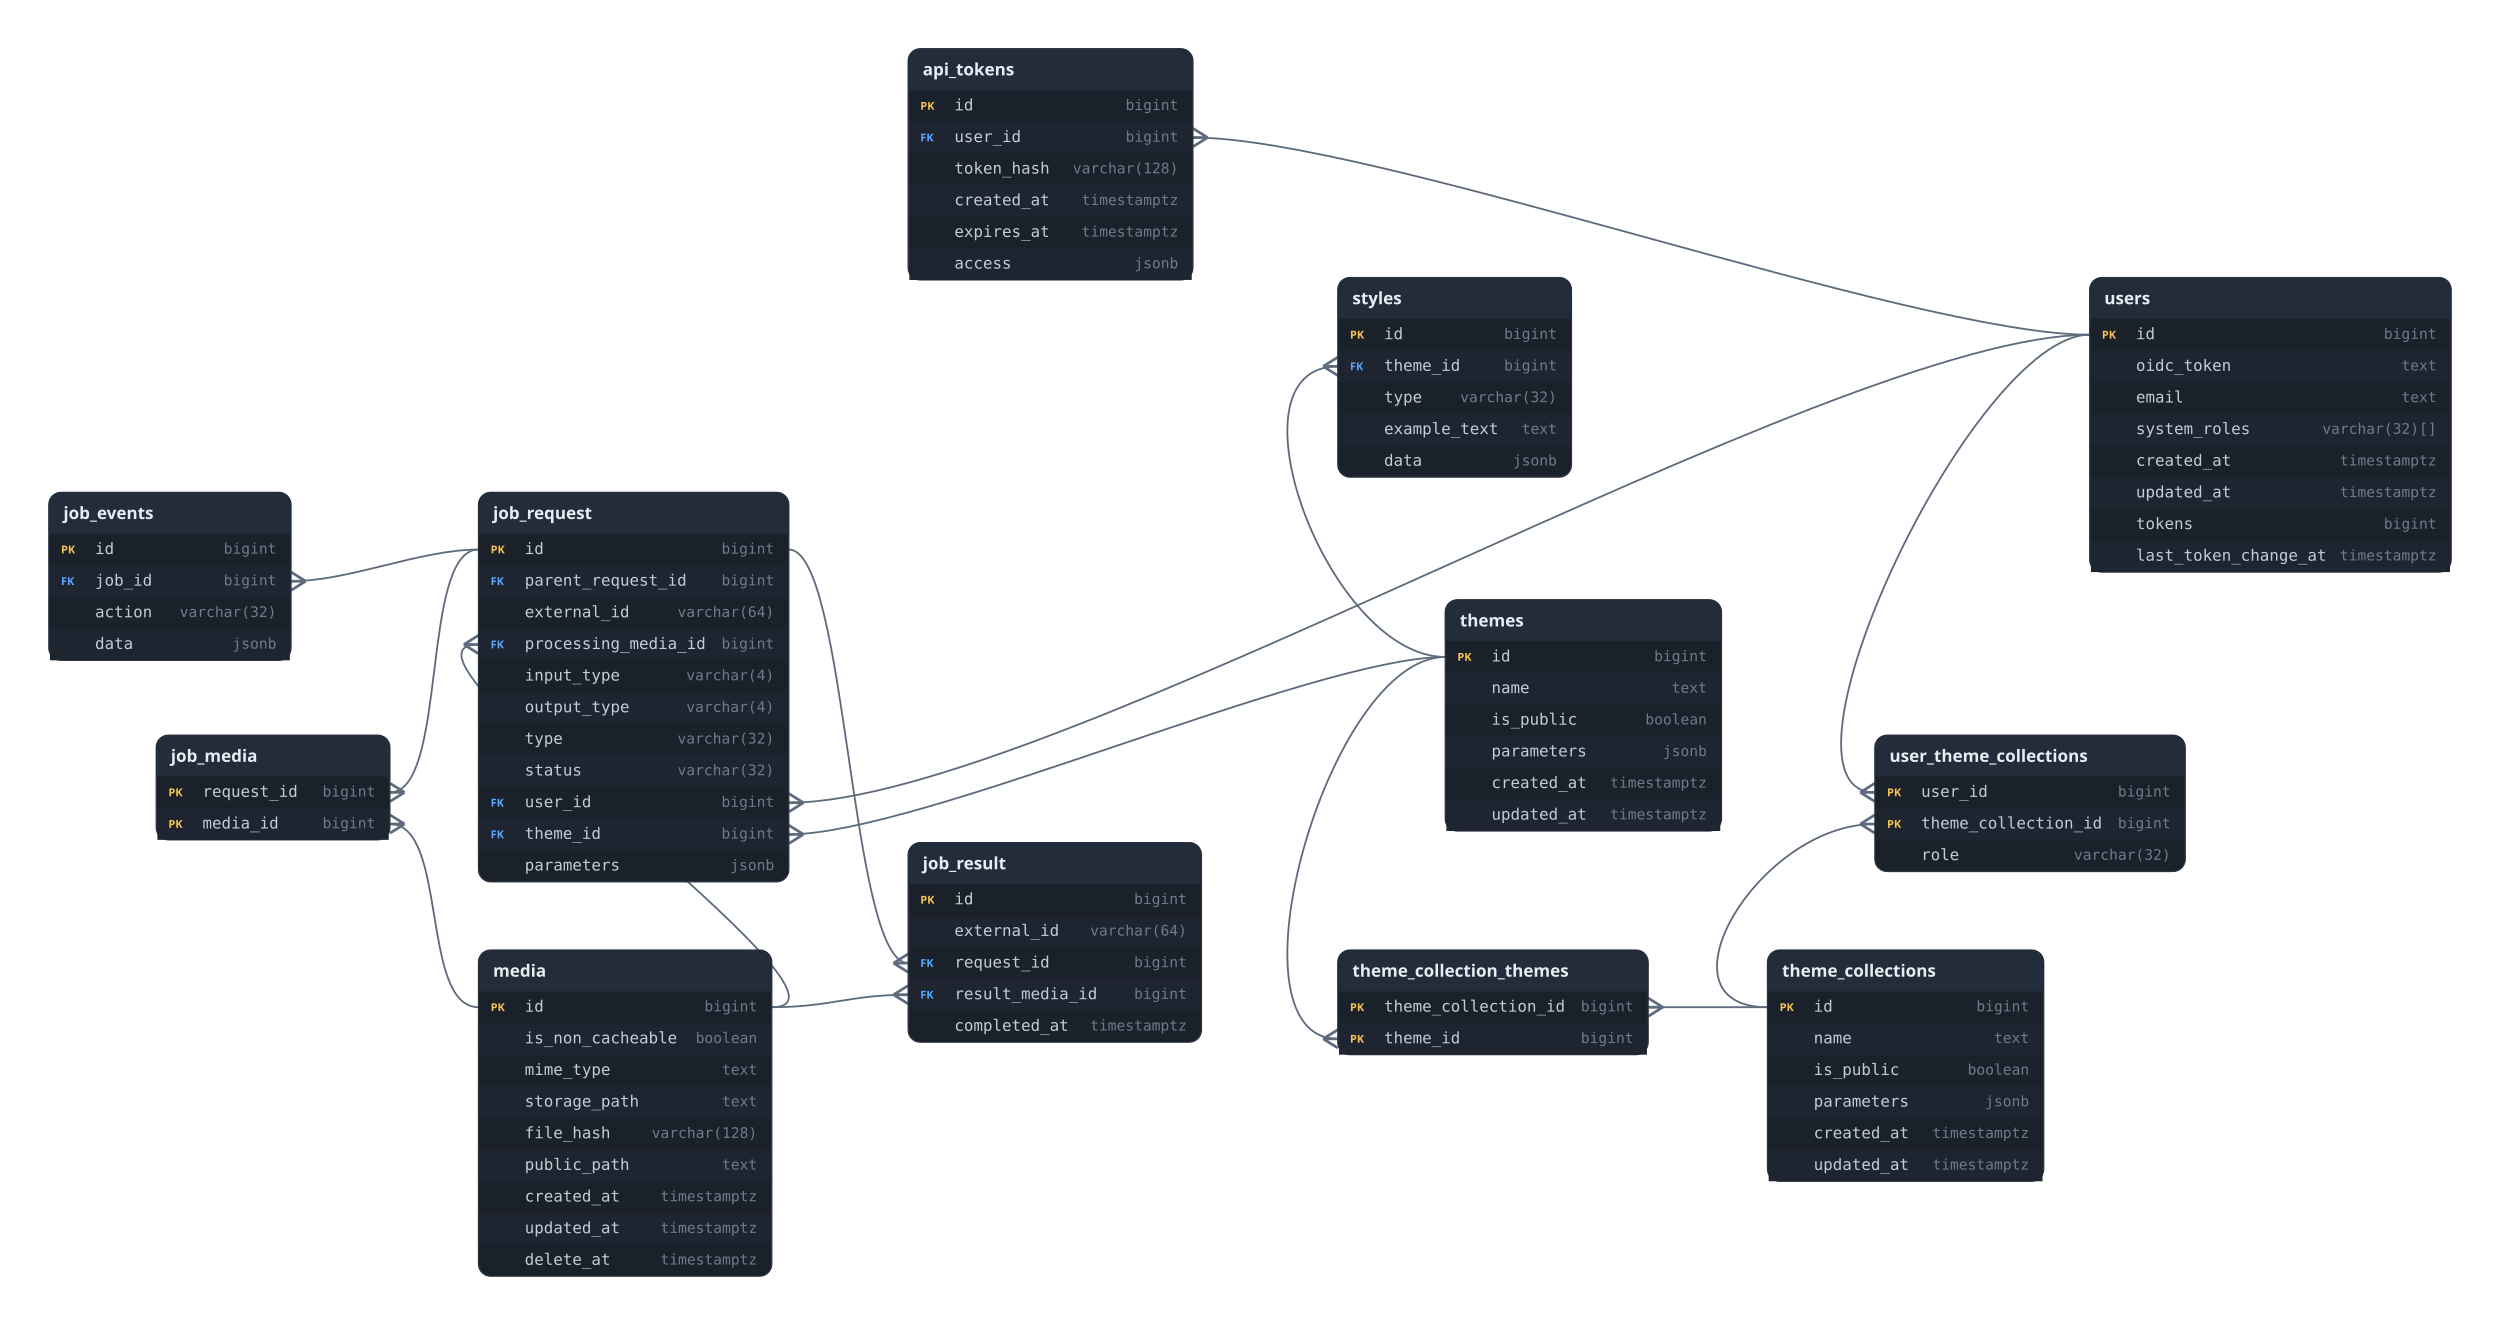
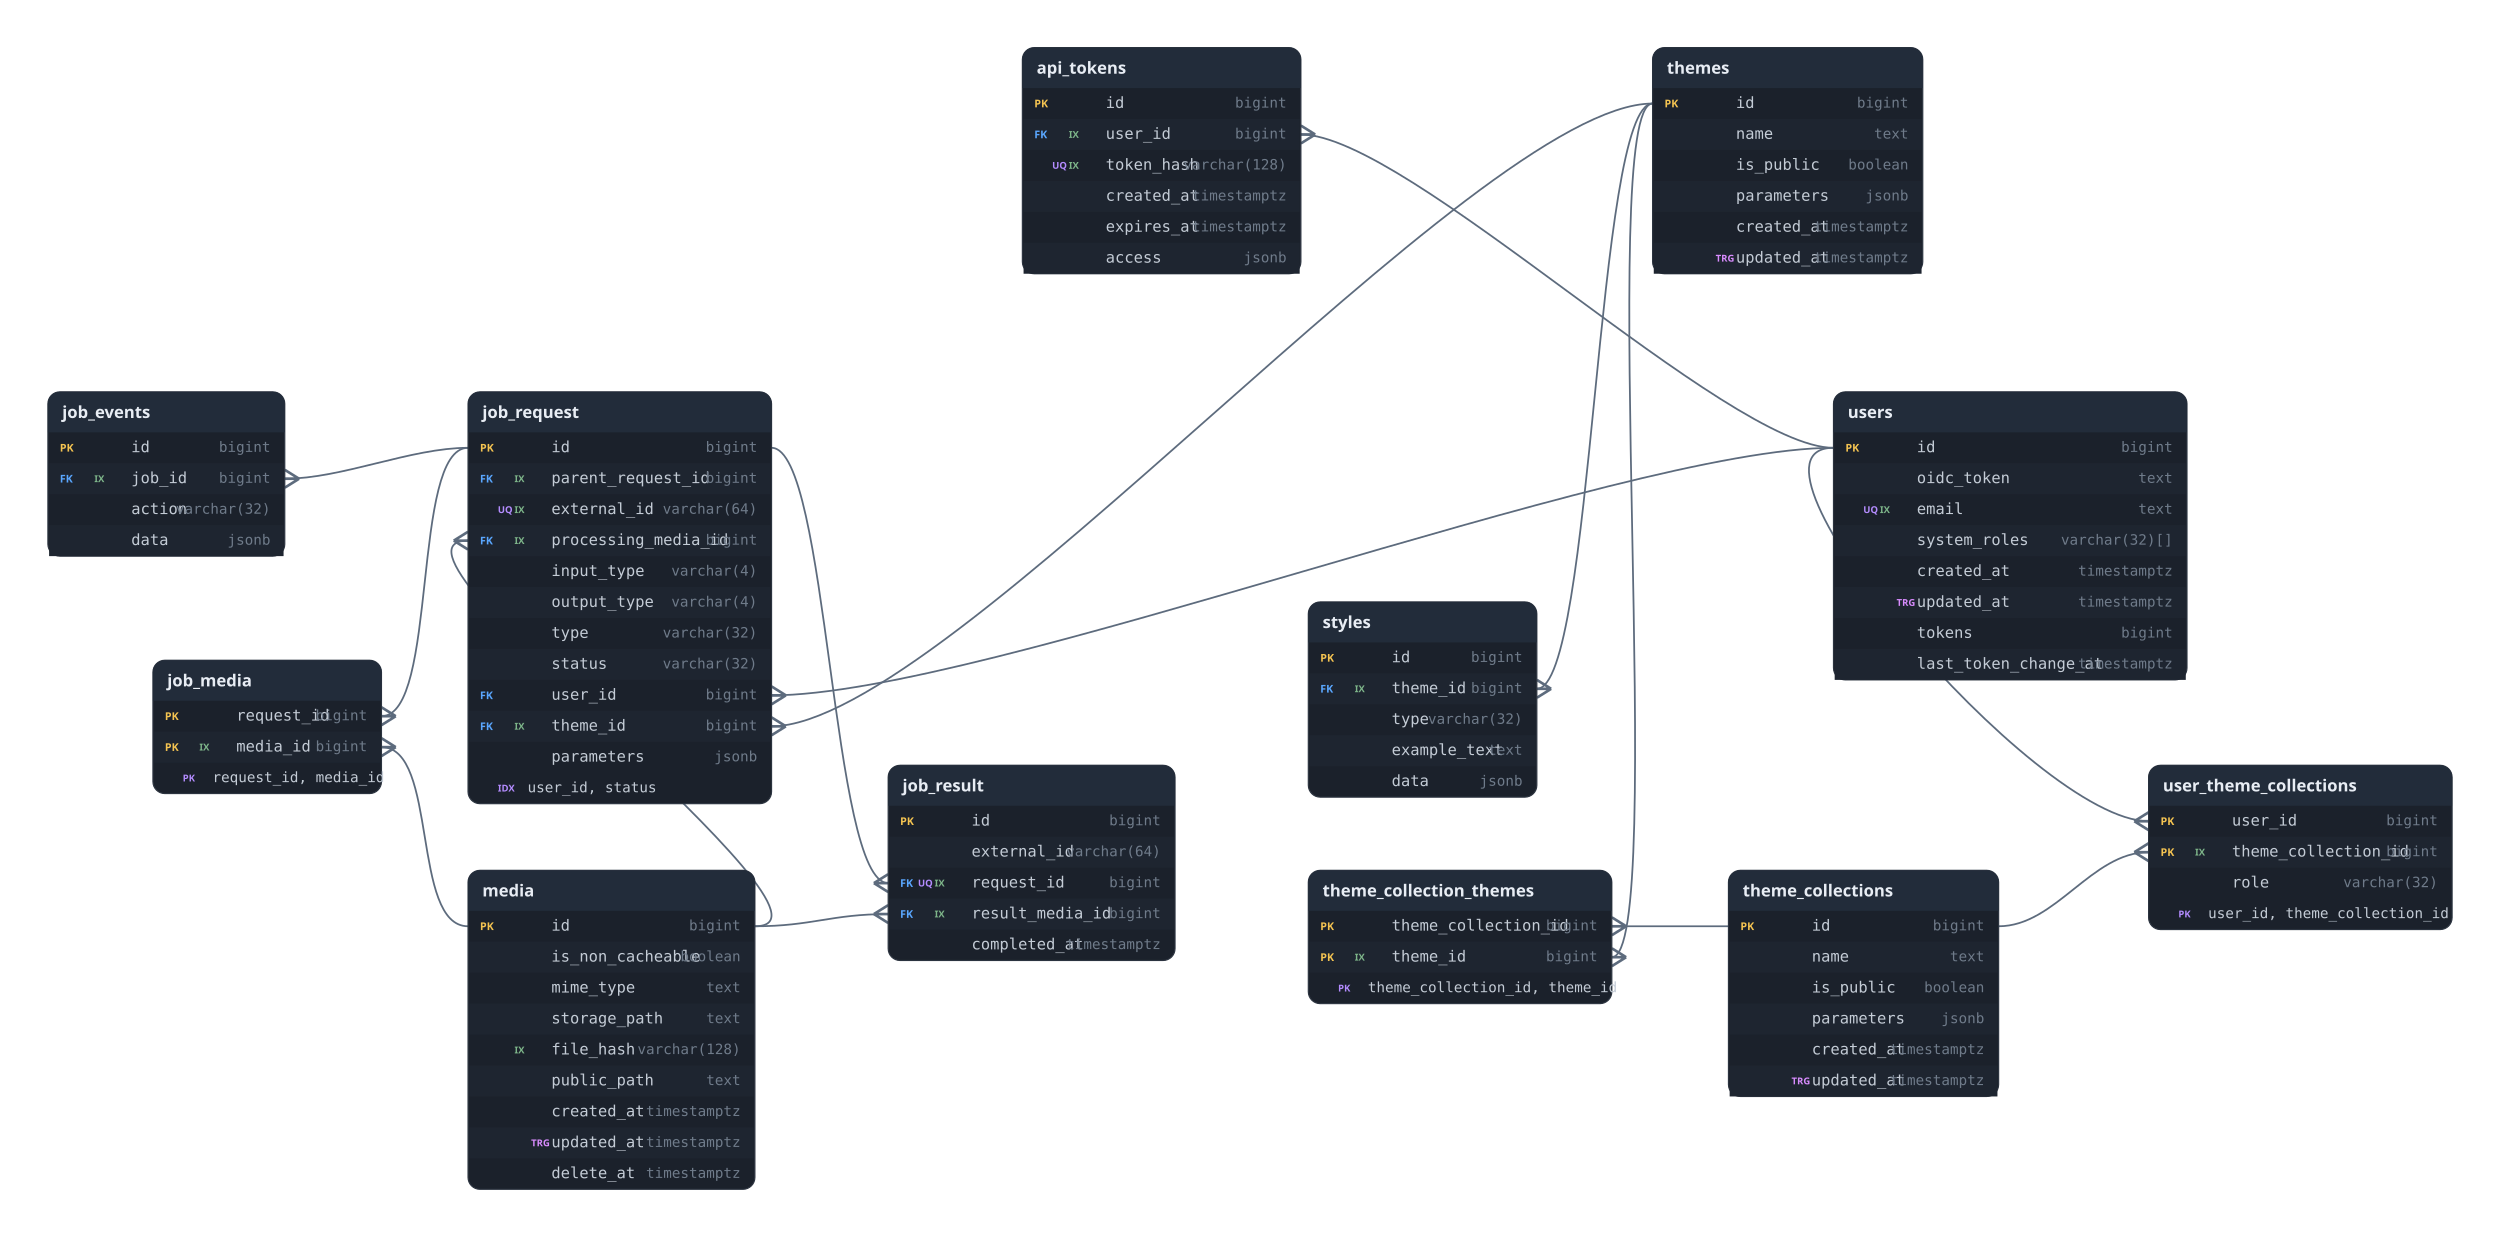
- <svg xmlns="http://www.w3.org/2000/svg" width="2053" height="1088" viewBox="-40 -404.5 2053.75 1088.5" font-family="ui-sans-serif, system-ui, sans-serif">
+ <svg xmlns="http://www.w3.org/2000/svg" width="2100" height="1039" viewBox="-40 -329.25 2100 1039.25" font-family="ui-sans-serif, system-ui, sans-serif">
  <defs>
    <marker id="many-right" markerWidth="12" markerHeight="12" refX="8" refY="6" orient="0" overflow="visible">
      <path d="M0 6 L8 1 M0 6 L8 6 M0 6 L8 11" fill="none" stroke="#5d6b7d" stroke-width="1.5" />
    </marker>
    <marker id="many-left" markerWidth="12" markerHeight="12" refX="0" refY="6" orient="0" overflow="visible">
      <path d="M8 6 L0 1 M8 6 L0 6 M8 6 L0 11" fill="none" stroke="#5d6b7d" stroke-width="1.5" />
    </marker>
    <marker id="zero-many-right" markerWidth="18" markerHeight="12" refX="10" refY="6" orient="0" overflow="visible">
      <circle cx="5" cy="6" r="2.5" fill="#0e1116" stroke="#5d6b7d" stroke-width="1.5" />
      <path d="M8 6 L15 1 M8 6 L15 6 M8 6 L15 11" fill="none" stroke="#5d6b7d" stroke-width="1.5" />
    </marker>
    <marker id="zero-many-left" markerWidth="18" markerHeight="12" refX="0" refY="6" orient="0" overflow="visible">
      <circle cx="10" cy="6" r="2.5" fill="#0e1116" stroke="#5d6b7d" stroke-width="1.5" />
      <path d="M7 6 L0 1 M7 6 L0 6 M7 6 L0 11" fill="none" stroke="#5d6b7d" stroke-width="1.5" />
    </marker>
  </defs>
  <path d="M 199 73 C 247 73, 305 47, 353 47" fill="none" stroke="#5d6b7d" stroke-width="1.5" marker-start="url(#many-left)" />
-   <path d="M 280.25 246.5 C 328.25 246.5, 305 47, 353 47" fill="none" stroke="#5d6b7d" stroke-width="1.5" marker-start="url(#many-left)" />
-   <path d="M 706 386.75 C 658 386.75, 656 47, 608 47" fill="none" stroke="#5d6b7d" stroke-width="1.5" marker-start="url(#many-right)" />
-   <path d="M 280.25 272.5 C 328.25 272.5, 305 423, 353 423" fill="none" stroke="#5d6b7d" stroke-width="1.5" marker-start="url(#many-left)" />
-   <path d="M 353 125 C 257 125, 690 423, 594 423" fill="none" stroke="#5d6b7d" stroke-width="1.5" marker-start="url(#many-right)" />
-   <path d="M 706 412.75 C 658 412.75, 642 423, 594 423" fill="none" stroke="#5d6b7d" stroke-width="1.5" marker-start="url(#many-right)" />
-   <path d="M 1314 423 C 1362 423, 1364 423, 1412 423" fill="none" stroke="#5d6b7d" stroke-width="1.5" marker-start="url(#many-left)" />
-   <path d="M 1500.25 272.5 C 1404.25 272.5, 1316 423, 1412 423" fill="none" stroke="#5d6b7d" stroke-width="1.5" marker-start="url(#many-right)" />
-   <path d="M 608 281 C 715.85 281, 1039.4 135.25, 1147.25 135.25" fill="none" stroke="#5d6b7d" stroke-width="1.5" marker-start="url(#many-left)" />
-   <path d="M 1059 -103.5 C 963 -103.5, 1051.25 135.25, 1147.25 135.25" fill="none" stroke="#5d6b7d" stroke-width="1.5" marker-start="url(#many-right)" />
-   <path d="M 1059 449 C 963 449, 1051.25 135.25, 1147.25 135.25" fill="none" stroke="#5d6b7d" stroke-width="1.5" marker-start="url(#many-right)" />
-   <path d="M 940 -291.5 C 1087.35 -291.5, 1529.4 -129.5, 1676.75 -129.5" fill="none" stroke="#5d6b7d" stroke-width="1.5" marker-start="url(#many-left)" />
-   <path d="M 608 255 C 821.75 255, 1463 -129.5, 1676.75 -129.5" fill="none" stroke="#5d6b7d" stroke-width="1.5" marker-start="url(#many-left)" />
-   <path d="M 1500.25 246.5 C 1404.25 246.5, 1580.75 -129.5, 1676.75 -129.5" fill="none" stroke="#5d6b7d" stroke-width="1.5" marker-start="url(#many-right)" />
+   <path d="M 280.25 272.5 C 328.25 272.5, 305 47, 353 47" fill="none" stroke="#5d6b7d" stroke-width="1.5" marker-start="url(#many-left)" />
+   <path d="M 706 412.75 C 658 412.75, 656 47, 608 47" fill="none" stroke="#5d6b7d" stroke-width="1.5" marker-start="url(#many-right)" />
+   <path d="M 280.25 298.5 C 328.25 298.5, 305 449, 353 449" fill="none" stroke="#5d6b7d" stroke-width="1.5" marker-start="url(#many-left)" />
+   <path d="M 353 125 C 257 125, 690 449, 594 449" fill="none" stroke="#5d6b7d" stroke-width="1.5" marker-start="url(#many-right)" />
+   <path d="M 706 438.75 C 658 438.75, 642 449, 594 449" fill="none" stroke="#5d6b7d" stroke-width="1.5" marker-start="url(#many-right)" />
+   <path d="M 1314 449 C 1362 449, 1364 449, 1412 449" fill="none" stroke="#5d6b7d" stroke-width="1.5" marker-start="url(#many-left)" />
+   <path d="M 1765 386.75 C 1717 386.75, 1687 449, 1639 449" fill="none" stroke="#5d6b7d" stroke-width="1.5" marker-start="url(#many-right)" />
+   <path d="M 608 281 C 756.05 281, 1200.2 -242.25, 1348.25 -242.25" fill="none" stroke="#5d6b7d" stroke-width="1.5" marker-start="url(#many-left)" />
+   <path d="M 1251 249.5 C 1299 249.5, 1300.25 -242.25, 1348.25 -242.25" fill="none" stroke="#5d6b7d" stroke-width="1.5" marker-start="url(#many-left)" />
+   <path d="M 1314 475 C 1362 475, 1300.25 -242.25, 1348.25 -242.25" fill="none" stroke="#5d6b7d" stroke-width="1.5" marker-start="url(#many-left)" />
+   <path d="M 1052.75 -216.25 C 1142.25 -216.25, 1410.75 47, 1500.25 47" fill="none" stroke="#5d6b7d" stroke-width="1.5" marker-start="url(#many-left)" />
+   <path d="M 608 255 C 786.45 255, 1321.8 47, 1500.25 47" fill="none" stroke="#5d6b7d" stroke-width="1.5" marker-start="url(#many-left)" />
+   <path d="M 1765 360.75 C 1669 360.75, 1404.25 47, 1500.25 47" fill="none" stroke="#5d6b7d" stroke-width="1.5" marker-start="url(#many-right)" />
  <g transform="translate(0 0)">
    <rect width="199" height="138" rx="10" fill="#1b212b" stroke="#2b333f" />
    <path d="M0 34 V10 a10 10 0 0 1 10 -10 H189 a10 10 0 0 1 10 10 V34 Z" fill="#222c3a" />
    <text x="12" y="17" dominant-baseline="middle" font-weight="600" font-size="14" fill="#e8edf4">job_events</text>
    <text x="10" y="47" dominant-baseline="middle" font-size="9" font-weight="700" fill="#f5c451">PK</text>
-     <text x="38" y="47" dominant-baseline="middle" font-size="13" font-family="ui-monospace, Menlo, monospace" fill="#c4ccd6">id</text>
+     <text x="70" y="47" dominant-baseline="middle" font-size="13" font-family="ui-monospace, Menlo, monospace" fill="#c4ccd6">id</text>
    <text x="187" y="47" dominant-baseline="middle" text-anchor="end" font-size="12" font-family="ui-monospace, Menlo, monospace" fill="#6f7b8a">bigint</text>
    <rect x="1" y="60" width="197" height="26" fill="#1e2530" />
    <text x="10" y="73" dominant-baseline="middle" font-size="9" font-weight="700" fill="#5aa7ff">FK</text>
-     <text x="38" y="73" dominant-baseline="middle" font-size="13" font-family="ui-monospace, Menlo, monospace" fill="#c4ccd6">job_id</text>
+     <text x="39" y="73" dominant-baseline="middle" font-size="8" font-weight="700" fill="#7eb68a">IX</text>
+     <text x="70" y="73" dominant-baseline="middle" font-size="13" font-family="ui-monospace, Menlo, monospace" fill="#c4ccd6">job_id</text>
    <text x="187" y="73" dominant-baseline="middle" text-anchor="end" font-size="12" font-family="ui-monospace, Menlo, monospace" fill="#6f7b8a">bigint</text>
-     <text x="38" y="99" dominant-baseline="middle" font-size="13" font-family="ui-monospace, Menlo, monospace" fill="#c4ccd6">action</text>
+     <text x="70" y="99" dominant-baseline="middle" font-size="13" font-family="ui-monospace, Menlo, monospace" fill="#c4ccd6">action</text>
    <text x="187" y="99" dominant-baseline="middle" text-anchor="end" font-size="12" font-family="ui-monospace, Menlo, monospace" fill="#6f7b8a">varchar(32)</text>
    <rect x="1" y="112" width="197" height="26" fill="#1e2530" />
-     <text x="38" y="125" dominant-baseline="middle" font-size="13" font-family="ui-monospace, Menlo, monospace" fill="#c4ccd6">data</text>
+     <text x="70" y="125" dominant-baseline="middle" font-size="13" font-family="ui-monospace, Menlo, monospace" fill="#c4ccd6">data</text>
    <text x="187" y="125" dominant-baseline="middle" text-anchor="end" font-size="12" font-family="ui-monospace, Menlo, monospace" fill="#6f7b8a">jsonb</text>
  </g>
  <g transform="translate(353 0)">
-     <rect width="255" height="320" rx="10" fill="#1b212b" stroke="#2b333f" />
+     <rect width="255" height="346" rx="10" fill="#1b212b" stroke="#2b333f" />
    <path d="M0 34 V10 a10 10 0 0 1 10 -10 H245 a10 10 0 0 1 10 10 V34 Z" fill="#222c3a" />
    <text x="12" y="17" dominant-baseline="middle" font-weight="600" font-size="14" fill="#e8edf4">job_request</text>
    <text x="10" y="47" dominant-baseline="middle" font-size="9" font-weight="700" fill="#f5c451">PK</text>
-     <text x="38" y="47" dominant-baseline="middle" font-size="13" font-family="ui-monospace, Menlo, monospace" fill="#c4ccd6">id</text>
+     <text x="70" y="47" dominant-baseline="middle" font-size="13" font-family="ui-monospace, Menlo, monospace" fill="#c4ccd6">id</text>
    <text x="243" y="47" dominant-baseline="middle" text-anchor="end" font-size="12" font-family="ui-monospace, Menlo, monospace" fill="#6f7b8a">bigint</text>
    <rect x="1" y="60" width="253" height="26" fill="#1e2530" />
    <text x="10" y="73" dominant-baseline="middle" font-size="9" font-weight="700" fill="#5aa7ff">FK</text>
-     <text x="38" y="73" dominant-baseline="middle" font-size="13" font-family="ui-monospace, Menlo, monospace" fill="#c4ccd6">parent_request_id</text>
+     <text x="39" y="73" dominant-baseline="middle" font-size="8" font-weight="700" fill="#7eb68a">IX</text>
+     <text x="70" y="73" dominant-baseline="middle" font-size="13" font-family="ui-monospace, Menlo, monospace" fill="#c4ccd6">parent_request_id</text>
    <text x="243" y="73" dominant-baseline="middle" text-anchor="end" font-size="12" font-family="ui-monospace, Menlo, monospace" fill="#6f7b8a">bigint</text>
-     <text x="38" y="99" dominant-baseline="middle" font-size="13" font-family="ui-monospace, Menlo, monospace" fill="#c4ccd6">external_id</text>
+     <text x="25" y="99" dominant-baseline="middle" font-size="8" font-weight="700" fill="#b48cff">UQ</text>
+     <text x="39" y="99" dominant-baseline="middle" font-size="8" font-weight="700" fill="#7eb68a">IX</text>
+     <text x="70" y="99" dominant-baseline="middle" font-size="13" font-family="ui-monospace, Menlo, monospace" fill="#c4ccd6">external_id</text>
    <text x="243" y="99" dominant-baseline="middle" text-anchor="end" font-size="12" font-family="ui-monospace, Menlo, monospace" fill="#6f7b8a">varchar(64)</text>
    <rect x="1" y="112" width="253" height="26" fill="#1e2530" />
    <text x="10" y="125" dominant-baseline="middle" font-size="9" font-weight="700" fill="#5aa7ff">FK</text>
-     <text x="38" y="125" dominant-baseline="middle" font-size="13" font-family="ui-monospace, Menlo, monospace" fill="#c4ccd6">processing_media_id</text>
+     <text x="39" y="125" dominant-baseline="middle" font-size="8" font-weight="700" fill="#7eb68a">IX</text>
+     <text x="70" y="125" dominant-baseline="middle" font-size="13" font-family="ui-monospace, Menlo, monospace" fill="#c4ccd6">processing_media_id</text>
    <text x="243" y="125" dominant-baseline="middle" text-anchor="end" font-size="12" font-family="ui-monospace, Menlo, monospace" fill="#6f7b8a">bigint</text>
-     <text x="38" y="151" dominant-baseline="middle" font-size="13" font-family="ui-monospace, Menlo, monospace" fill="#c4ccd6">input_type</text>
+     <text x="70" y="151" dominant-baseline="middle" font-size="13" font-family="ui-monospace, Menlo, monospace" fill="#c4ccd6">input_type</text>
    <text x="243" y="151" dominant-baseline="middle" text-anchor="end" font-size="12" font-family="ui-monospace, Menlo, monospace" fill="#6f7b8a">varchar(4)</text>
    <rect x="1" y="164" width="253" height="26" fill="#1e2530" />
-     <text x="38" y="177" dominant-baseline="middle" font-size="13" font-family="ui-monospace, Menlo, monospace" fill="#c4ccd6">output_type</text>
+     <text x="70" y="177" dominant-baseline="middle" font-size="13" font-family="ui-monospace, Menlo, monospace" fill="#c4ccd6">output_type</text>
    <text x="243" y="177" dominant-baseline="middle" text-anchor="end" font-size="12" font-family="ui-monospace, Menlo, monospace" fill="#6f7b8a">varchar(4)</text>
-     <text x="38" y="203" dominant-baseline="middle" font-size="13" font-family="ui-monospace, Menlo, monospace" fill="#c4ccd6">type</text>
+     <text x="70" y="203" dominant-baseline="middle" font-size="13" font-family="ui-monospace, Menlo, monospace" fill="#c4ccd6">type</text>
    <text x="243" y="203" dominant-baseline="middle" text-anchor="end" font-size="12" font-family="ui-monospace, Menlo, monospace" fill="#6f7b8a">varchar(32)</text>
    <rect x="1" y="216" width="253" height="26" fill="#1e2530" />
-     <text x="38" y="229" dominant-baseline="middle" font-size="13" font-family="ui-monospace, Menlo, monospace" fill="#c4ccd6">status</text>
+     <text x="70" y="229" dominant-baseline="middle" font-size="13" font-family="ui-monospace, Menlo, monospace" fill="#c4ccd6">status</text>
    <text x="243" y="229" dominant-baseline="middle" text-anchor="end" font-size="12" font-family="ui-monospace, Menlo, monospace" fill="#6f7b8a">varchar(32)</text>
    <text x="10" y="255" dominant-baseline="middle" font-size="9" font-weight="700" fill="#5aa7ff">FK</text>
-     <text x="38" y="255" dominant-baseline="middle" font-size="13" font-family="ui-monospace, Menlo, monospace" fill="#c4ccd6">user_id</text>
+     <text x="70" y="255" dominant-baseline="middle" font-size="13" font-family="ui-monospace, Menlo, monospace" fill="#c4ccd6">user_id</text>
    <text x="243" y="255" dominant-baseline="middle" text-anchor="end" font-size="12" font-family="ui-monospace, Menlo, monospace" fill="#6f7b8a">bigint</text>
    <rect x="1" y="268" width="253" height="26" fill="#1e2530" />
    <text x="10" y="281" dominant-baseline="middle" font-size="9" font-weight="700" fill="#5aa7ff">FK</text>
-     <text x="38" y="281" dominant-baseline="middle" font-size="13" font-family="ui-monospace, Menlo, monospace" fill="#c4ccd6">theme_id</text>
+     <text x="39" y="281" dominant-baseline="middle" font-size="8" font-weight="700" fill="#7eb68a">IX</text>
+     <text x="70" y="281" dominant-baseline="middle" font-size="13" font-family="ui-monospace, Menlo, monospace" fill="#c4ccd6">theme_id</text>
    <text x="243" y="281" dominant-baseline="middle" text-anchor="end" font-size="12" font-family="ui-monospace, Menlo, monospace" fill="#6f7b8a">bigint</text>
-     <text x="38" y="307" dominant-baseline="middle" font-size="13" font-family="ui-monospace, Menlo, monospace" fill="#c4ccd6">parameters</text>
+     <text x="70" y="307" dominant-baseline="middle" font-size="13" font-family="ui-monospace, Menlo, monospace" fill="#c4ccd6">parameters</text>
    <text x="243" y="307" dominant-baseline="middle" text-anchor="end" font-size="12" font-family="ui-monospace, Menlo, monospace" fill="#6f7b8a">jsonb</text>
-   </g>
-   <g transform="translate(706 -364.5)">
+     <text x="25" y="333" dominant-baseline="middle" font-size="8" font-weight="700" fill="#b48cff">IDX</text>
+     <text x="50" y="333" dominant-baseline="middle" font-size="12" font-family="ui-monospace, Menlo, monospace" fill="#c4ccd6">user_id, status</text>
+   </g>
+   <g transform="translate(818.75 -289.25)">
    <rect width="234" height="190" rx="10" fill="#1b212b" stroke="#2b333f" />
    <path d="M0 34 V10 a10 10 0 0 1 10 -10 H224 a10 10 0 0 1 10 10 V34 Z" fill="#222c3a" />
    <text x="12" y="17" dominant-baseline="middle" font-weight="600" font-size="14" fill="#e8edf4">api_tokens</text>
    <text x="10" y="47" dominant-baseline="middle" font-size="9" font-weight="700" fill="#f5c451">PK</text>
-     <text x="38" y="47" dominant-baseline="middle" font-size="13" font-family="ui-monospace, Menlo, monospace" fill="#c4ccd6">id</text>
+     <text x="70" y="47" dominant-baseline="middle" font-size="13" font-family="ui-monospace, Menlo, monospace" fill="#c4ccd6">id</text>
    <text x="222" y="47" dominant-baseline="middle" text-anchor="end" font-size="12" font-family="ui-monospace, Menlo, monospace" fill="#6f7b8a">bigint</text>
    <rect x="1" y="60" width="232" height="26" fill="#1e2530" />
    <text x="10" y="73" dominant-baseline="middle" font-size="9" font-weight="700" fill="#5aa7ff">FK</text>
-     <text x="38" y="73" dominant-baseline="middle" font-size="13" font-family="ui-monospace, Menlo, monospace" fill="#c4ccd6">user_id</text>
+     <text x="39" y="73" dominant-baseline="middle" font-size="8" font-weight="700" fill="#7eb68a">IX</text>
+     <text x="70" y="73" dominant-baseline="middle" font-size="13" font-family="ui-monospace, Menlo, monospace" fill="#c4ccd6">user_id</text>
    <text x="222" y="73" dominant-baseline="middle" text-anchor="end" font-size="12" font-family="ui-monospace, Menlo, monospace" fill="#6f7b8a">bigint</text>
-     <text x="38" y="99" dominant-baseline="middle" font-size="13" font-family="ui-monospace, Menlo, monospace" fill="#c4ccd6">token_hash</text>
+     <text x="25" y="99" dominant-baseline="middle" font-size="8" font-weight="700" fill="#b48cff">UQ</text>
+     <text x="39" y="99" dominant-baseline="middle" font-size="8" font-weight="700" fill="#7eb68a">IX</text>
+     <text x="70" y="99" dominant-baseline="middle" font-size="13" font-family="ui-monospace, Menlo, monospace" fill="#c4ccd6">token_hash</text>
    <text x="222" y="99" dominant-baseline="middle" text-anchor="end" font-size="12" font-family="ui-monospace, Menlo, monospace" fill="#6f7b8a">varchar(128)</text>
    <rect x="1" y="112" width="232" height="26" fill="#1e2530" />
-     <text x="38" y="125" dominant-baseline="middle" font-size="13" font-family="ui-monospace, Menlo, monospace" fill="#c4ccd6">created_at</text>
+     <text x="70" y="125" dominant-baseline="middle" font-size="13" font-family="ui-monospace, Menlo, monospace" fill="#c4ccd6">created_at</text>
    <text x="222" y="125" dominant-baseline="middle" text-anchor="end" font-size="12" font-family="ui-monospace, Menlo, monospace" fill="#6f7b8a">timestamptz</text>
-     <text x="38" y="151" dominant-baseline="middle" font-size="13" font-family="ui-monospace, Menlo, monospace" fill="#c4ccd6">expires_at</text>
+     <text x="70" y="151" dominant-baseline="middle" font-size="13" font-family="ui-monospace, Menlo, monospace" fill="#c4ccd6">expires_at</text>
    <text x="222" y="151" dominant-baseline="middle" text-anchor="end" font-size="12" font-family="ui-monospace, Menlo, monospace" fill="#6f7b8a">timestamptz</text>
    <rect x="1" y="164" width="232" height="26" fill="#1e2530" />
-     <text x="38" y="177" dominant-baseline="middle" font-size="13" font-family="ui-monospace, Menlo, monospace" fill="#c4ccd6">access</text>
+     <text x="70" y="177" dominant-baseline="middle" font-size="13" font-family="ui-monospace, Menlo, monospace" fill="#c4ccd6">access</text>
    <text x="222" y="177" dominant-baseline="middle" text-anchor="end" font-size="12" font-family="ui-monospace, Menlo, monospace" fill="#6f7b8a">jsonb</text>
  </g>
-   <g transform="translate(1059 -176.5)">
+   <g transform="translate(1059 176.5)">
    <rect width="192" height="164" rx="10" fill="#1b212b" stroke="#2b333f" />
    <path d="M0 34 V10 a10 10 0 0 1 10 -10 H182 a10 10 0 0 1 10 10 V34 Z" fill="#222c3a" />
    <text x="12" y="17" dominant-baseline="middle" font-weight="600" font-size="14" fill="#e8edf4">styles</text>
    <text x="10" y="47" dominant-baseline="middle" font-size="9" font-weight="700" fill="#f5c451">PK</text>
-     <text x="38" y="47" dominant-baseline="middle" font-size="13" font-family="ui-monospace, Menlo, monospace" fill="#c4ccd6">id</text>
+     <text x="70" y="47" dominant-baseline="middle" font-size="13" font-family="ui-monospace, Menlo, monospace" fill="#c4ccd6">id</text>
    <text x="180" y="47" dominant-baseline="middle" text-anchor="end" font-size="12" font-family="ui-monospace, Menlo, monospace" fill="#6f7b8a">bigint</text>
    <rect x="1" y="60" width="190" height="26" fill="#1e2530" />
    <text x="10" y="73" dominant-baseline="middle" font-size="9" font-weight="700" fill="#5aa7ff">FK</text>
-     <text x="38" y="73" dominant-baseline="middle" font-size="13" font-family="ui-monospace, Menlo, monospace" fill="#c4ccd6">theme_id</text>
+     <text x="39" y="73" dominant-baseline="middle" font-size="8" font-weight="700" fill="#7eb68a">IX</text>
+     <text x="70" y="73" dominant-baseline="middle" font-size="13" font-family="ui-monospace, Menlo, monospace" fill="#c4ccd6">theme_id</text>
    <text x="180" y="73" dominant-baseline="middle" text-anchor="end" font-size="12" font-family="ui-monospace, Menlo, monospace" fill="#6f7b8a">bigint</text>
-     <text x="38" y="99" dominant-baseline="middle" font-size="13" font-family="ui-monospace, Menlo, monospace" fill="#c4ccd6">type</text>
+     <text x="70" y="99" dominant-baseline="middle" font-size="13" font-family="ui-monospace, Menlo, monospace" fill="#c4ccd6">type</text>
    <text x="180" y="99" dominant-baseline="middle" text-anchor="end" font-size="12" font-family="ui-monospace, Menlo, monospace" fill="#6f7b8a">varchar(32)</text>
    <rect x="1" y="112" width="190" height="26" fill="#1e2530" />
-     <text x="38" y="125" dominant-baseline="middle" font-size="13" font-family="ui-monospace, Menlo, monospace" fill="#c4ccd6">example_text</text>
+     <text x="70" y="125" dominant-baseline="middle" font-size="13" font-family="ui-monospace, Menlo, monospace" fill="#c4ccd6">example_text</text>
    <text x="180" y="125" dominant-baseline="middle" text-anchor="end" font-size="12" font-family="ui-monospace, Menlo, monospace" fill="#6f7b8a">text</text>
-     <text x="38" y="151" dominant-baseline="middle" font-size="13" font-family="ui-monospace, Menlo, monospace" fill="#c4ccd6">data</text>
+     <text x="70" y="151" dominant-baseline="middle" font-size="13" font-family="ui-monospace, Menlo, monospace" fill="#c4ccd6">data</text>
    <text x="180" y="151" dominant-baseline="middle" text-anchor="end" font-size="12" font-family="ui-monospace, Menlo, monospace" fill="#6f7b8a">jsonb</text>
  </g>
-   <g transform="translate(1147.25 88.25)">
+   <g transform="translate(1348.25 -289.25)">
    <rect width="227" height="190" rx="10" fill="#1b212b" stroke="#2b333f" />
    <path d="M0 34 V10 a10 10 0 0 1 10 -10 H217 a10 10 0 0 1 10 10 V34 Z" fill="#222c3a" />
    <text x="12" y="17" dominant-baseline="middle" font-weight="600" font-size="14" fill="#e8edf4">themes</text>
    <text x="10" y="47" dominant-baseline="middle" font-size="9" font-weight="700" fill="#f5c451">PK</text>
-     <text x="38" y="47" dominant-baseline="middle" font-size="13" font-family="ui-monospace, Menlo, monospace" fill="#c4ccd6">id</text>
+     <text x="70" y="47" dominant-baseline="middle" font-size="13" font-family="ui-monospace, Menlo, monospace" fill="#c4ccd6">id</text>
    <text x="215" y="47" dominant-baseline="middle" text-anchor="end" font-size="12" font-family="ui-monospace, Menlo, monospace" fill="#6f7b8a">bigint</text>
    <rect x="1" y="60" width="225" height="26" fill="#1e2530" />
-     <text x="38" y="73" dominant-baseline="middle" font-size="13" font-family="ui-monospace, Menlo, monospace" fill="#c4ccd6">name</text>
+     <text x="70" y="73" dominant-baseline="middle" font-size="13" font-family="ui-monospace, Menlo, monospace" fill="#c4ccd6">name</text>
    <text x="215" y="73" dominant-baseline="middle" text-anchor="end" font-size="12" font-family="ui-monospace, Menlo, monospace" fill="#6f7b8a">text</text>
-     <text x="38" y="99" dominant-baseline="middle" font-size="13" font-family="ui-monospace, Menlo, monospace" fill="#c4ccd6">is_public</text>
+     <text x="70" y="99" dominant-baseline="middle" font-size="13" font-family="ui-monospace, Menlo, monospace" fill="#c4ccd6">is_public</text>
    <text x="215" y="99" dominant-baseline="middle" text-anchor="end" font-size="12" font-family="ui-monospace, Menlo, monospace" fill="#6f7b8a">boolean</text>
    <rect x="1" y="112" width="225" height="26" fill="#1e2530" />
-     <text x="38" y="125" dominant-baseline="middle" font-size="13" font-family="ui-monospace, Menlo, monospace" fill="#c4ccd6">parameters</text>
+     <text x="70" y="125" dominant-baseline="middle" font-size="13" font-family="ui-monospace, Menlo, monospace" fill="#c4ccd6">parameters</text>
    <text x="215" y="125" dominant-baseline="middle" text-anchor="end" font-size="12" font-family="ui-monospace, Menlo, monospace" fill="#6f7b8a">jsonb</text>
-     <text x="38" y="151" dominant-baseline="middle" font-size="13" font-family="ui-monospace, Menlo, monospace" fill="#c4ccd6">created_at</text>
+     <text x="70" y="151" dominant-baseline="middle" font-size="13" font-family="ui-monospace, Menlo, monospace" fill="#c4ccd6">created_at</text>
    <text x="215" y="151" dominant-baseline="middle" text-anchor="end" font-size="12" font-family="ui-monospace, Menlo, monospace" fill="#6f7b8a">timestamptz</text>
    <rect x="1" y="164" width="225" height="26" fill="#1e2530" />
-     <text x="38" y="177" dominant-baseline="middle" font-size="13" font-family="ui-monospace, Menlo, monospace" fill="#c4ccd6">updated_at</text>
+     <text x="53" y="177" dominant-baseline="middle" font-size="8" font-weight="700" fill="#d98cff">TRG</text>
+     <text x="70" y="177" dominant-baseline="middle" font-size="13" font-family="ui-monospace, Menlo, monospace" fill="#c4ccd6">updated_at</text>
    <text x="215" y="177" dominant-baseline="middle" text-anchor="end" font-size="12" font-family="ui-monospace, Menlo, monospace" fill="#6f7b8a">timestamptz</text>
  </g>
-   <g transform="translate(1676.75 -176.5)">
+   <g transform="translate(1500.25 0)">
    <rect width="297" height="242" rx="10" fill="#1b212b" stroke="#2b333f" />
    <path d="M0 34 V10 a10 10 0 0 1 10 -10 H287 a10 10 0 0 1 10 10 V34 Z" fill="#222c3a" />
    <text x="12" y="17" dominant-baseline="middle" font-weight="600" font-size="14" fill="#e8edf4">users</text>
    <text x="10" y="47" dominant-baseline="middle" font-size="9" font-weight="700" fill="#f5c451">PK</text>
-     <text x="38" y="47" dominant-baseline="middle" font-size="13" font-family="ui-monospace, Menlo, monospace" fill="#c4ccd6">id</text>
+     <text x="70" y="47" dominant-baseline="middle" font-size="13" font-family="ui-monospace, Menlo, monospace" fill="#c4ccd6">id</text>
    <text x="285" y="47" dominant-baseline="middle" text-anchor="end" font-size="12" font-family="ui-monospace, Menlo, monospace" fill="#6f7b8a">bigint</text>
    <rect x="1" y="60" width="295" height="26" fill="#1e2530" />
-     <text x="38" y="73" dominant-baseline="middle" font-size="13" font-family="ui-monospace, Menlo, monospace" fill="#c4ccd6">oidc_token</text>
+     <text x="70" y="73" dominant-baseline="middle" font-size="13" font-family="ui-monospace, Menlo, monospace" fill="#c4ccd6">oidc_token</text>
    <text x="285" y="73" dominant-baseline="middle" text-anchor="end" font-size="12" font-family="ui-monospace, Menlo, monospace" fill="#6f7b8a">text</text>
-     <text x="38" y="99" dominant-baseline="middle" font-size="13" font-family="ui-monospace, Menlo, monospace" fill="#c4ccd6">email</text>
+     <text x="25" y="99" dominant-baseline="middle" font-size="8" font-weight="700" fill="#b48cff">UQ</text>
+     <text x="39" y="99" dominant-baseline="middle" font-size="8" font-weight="700" fill="#7eb68a">IX</text>
+     <text x="70" y="99" dominant-baseline="middle" font-size="13" font-family="ui-monospace, Menlo, monospace" fill="#c4ccd6">email</text>
    <text x="285" y="99" dominant-baseline="middle" text-anchor="end" font-size="12" font-family="ui-monospace, Menlo, monospace" fill="#6f7b8a">text</text>
    <rect x="1" y="112" width="295" height="26" fill="#1e2530" />
-     <text x="38" y="125" dominant-baseline="middle" font-size="13" font-family="ui-monospace, Menlo, monospace" fill="#c4ccd6">system_roles</text>
+     <text x="70" y="125" dominant-baseline="middle" font-size="13" font-family="ui-monospace, Menlo, monospace" fill="#c4ccd6">system_roles</text>
    <text x="285" y="125" dominant-baseline="middle" text-anchor="end" font-size="12" font-family="ui-monospace, Menlo, monospace" fill="#6f7b8a">varchar(32)[]</text>
-     <text x="38" y="151" dominant-baseline="middle" font-size="13" font-family="ui-monospace, Menlo, monospace" fill="#c4ccd6">created_at</text>
+     <text x="70" y="151" dominant-baseline="middle" font-size="13" font-family="ui-monospace, Menlo, monospace" fill="#c4ccd6">created_at</text>
    <text x="285" y="151" dominant-baseline="middle" text-anchor="end" font-size="12" font-family="ui-monospace, Menlo, monospace" fill="#6f7b8a">timestamptz</text>
    <rect x="1" y="164" width="295" height="26" fill="#1e2530" />
-     <text x="38" y="177" dominant-baseline="middle" font-size="13" font-family="ui-monospace, Menlo, monospace" fill="#c4ccd6">updated_at</text>
+     <text x="53" y="177" dominant-baseline="middle" font-size="8" font-weight="700" fill="#d98cff">TRG</text>
+     <text x="70" y="177" dominant-baseline="middle" font-size="13" font-family="ui-monospace, Menlo, monospace" fill="#c4ccd6">updated_at</text>
    <text x="285" y="177" dominant-baseline="middle" text-anchor="end" font-size="12" font-family="ui-monospace, Menlo, monospace" fill="#6f7b8a">timestamptz</text>
-     <text x="38" y="203" dominant-baseline="middle" font-size="13" font-family="ui-monospace, Menlo, monospace" fill="#c4ccd6">tokens</text>
+     <text x="70" y="203" dominant-baseline="middle" font-size="13" font-family="ui-monospace, Menlo, monospace" fill="#c4ccd6">tokens</text>
    <text x="285" y="203" dominant-baseline="middle" text-anchor="end" font-size="12" font-family="ui-monospace, Menlo, monospace" fill="#6f7b8a">bigint</text>
    <rect x="1" y="216" width="295" height="26" fill="#1e2530" />
-     <text x="38" y="229" dominant-baseline="middle" font-size="13" font-family="ui-monospace, Menlo, monospace" fill="#c4ccd6">last_token_change_at</text>
+     <text x="70" y="229" dominant-baseline="middle" font-size="13" font-family="ui-monospace, Menlo, monospace" fill="#c4ccd6">last_token_change_at</text>
    <text x="285" y="229" dominant-baseline="middle" text-anchor="end" font-size="12" font-family="ui-monospace, Menlo, monospace" fill="#6f7b8a">timestamptz</text>
  </g>
-   <g transform="translate(88.25 199.5)">
-     <rect width="192" height="86" rx="10" fill="#1b212b" stroke="#2b333f" />
+   <g transform="translate(88.25 225.5)">
+     <rect width="192" height="112" rx="10" fill="#1b212b" stroke="#2b333f" />
    <path d="M0 34 V10 a10 10 0 0 1 10 -10 H182 a10 10 0 0 1 10 10 V34 Z" fill="#222c3a" />
    <text x="12" y="17" dominant-baseline="middle" font-weight="600" font-size="14" fill="#e8edf4">job_media</text>
    <text x="10" y="47" dominant-baseline="middle" font-size="9" font-weight="700" fill="#f5c451">PK</text>
-     <text x="38" y="47" dominant-baseline="middle" font-size="13" font-family="ui-monospace, Menlo, monospace" fill="#c4ccd6">request_id</text>
+     <text x="70" y="47" dominant-baseline="middle" font-size="13" font-family="ui-monospace, Menlo, monospace" fill="#c4ccd6">request_id</text>
    <text x="180" y="47" dominant-baseline="middle" text-anchor="end" font-size="12" font-family="ui-monospace, Menlo, monospace" fill="#6f7b8a">bigint</text>
    <rect x="1" y="60" width="190" height="26" fill="#1e2530" />
    <text x="10" y="73" dominant-baseline="middle" font-size="9" font-weight="700" fill="#f5c451">PK</text>
-     <text x="38" y="73" dominant-baseline="middle" font-size="13" font-family="ui-monospace, Menlo, monospace" fill="#c4ccd6">media_id</text>
+     <text x="39" y="73" dominant-baseline="middle" font-size="8" font-weight="700" fill="#7eb68a">IX</text>
+     <text x="70" y="73" dominant-baseline="middle" font-size="13" font-family="ui-monospace, Menlo, monospace" fill="#c4ccd6">media_id</text>
    <text x="180" y="73" dominant-baseline="middle" text-anchor="end" font-size="12" font-family="ui-monospace, Menlo, monospace" fill="#6f7b8a">bigint</text>
-   </g>
-   <g transform="translate(353 376)">
+     <text x="25" y="99" dominant-baseline="middle" font-size="8" font-weight="700" fill="#b48cff">PK</text>
+     <text x="50" y="99" dominant-baseline="middle" font-size="12" font-family="ui-monospace, Menlo, monospace" fill="#c4ccd6">request_id, media_id</text>
+   </g>
+   <g transform="translate(353 402)">
    <rect width="241" height="268" rx="10" fill="#1b212b" stroke="#2b333f" />
    <path d="M0 34 V10 a10 10 0 0 1 10 -10 H231 a10 10 0 0 1 10 10 V34 Z" fill="#222c3a" />
    <text x="12" y="17" dominant-baseline="middle" font-weight="600" font-size="14" fill="#e8edf4">media</text>
    <text x="10" y="47" dominant-baseline="middle" font-size="9" font-weight="700" fill="#f5c451">PK</text>
-     <text x="38" y="47" dominant-baseline="middle" font-size="13" font-family="ui-monospace, Menlo, monospace" fill="#c4ccd6">id</text>
+     <text x="70" y="47" dominant-baseline="middle" font-size="13" font-family="ui-monospace, Menlo, monospace" fill="#c4ccd6">id</text>
    <text x="229" y="47" dominant-baseline="middle" text-anchor="end" font-size="12" font-family="ui-monospace, Menlo, monospace" fill="#6f7b8a">bigint</text>
    <rect x="1" y="60" width="239" height="26" fill="#1e2530" />
-     <text x="38" y="73" dominant-baseline="middle" font-size="13" font-family="ui-monospace, Menlo, monospace" fill="#c4ccd6">is_non_cacheable</text>
+     <text x="70" y="73" dominant-baseline="middle" font-size="13" font-family="ui-monospace, Menlo, monospace" fill="#c4ccd6">is_non_cacheable</text>
    <text x="229" y="73" dominant-baseline="middle" text-anchor="end" font-size="12" font-family="ui-monospace, Menlo, monospace" fill="#6f7b8a">boolean</text>
-     <text x="38" y="99" dominant-baseline="middle" font-size="13" font-family="ui-monospace, Menlo, monospace" fill="#c4ccd6">mime_type</text>
+     <text x="70" y="99" dominant-baseline="middle" font-size="13" font-family="ui-monospace, Menlo, monospace" fill="#c4ccd6">mime_type</text>
    <text x="229" y="99" dominant-baseline="middle" text-anchor="end" font-size="12" font-family="ui-monospace, Menlo, monospace" fill="#6f7b8a">text</text>
    <rect x="1" y="112" width="239" height="26" fill="#1e2530" />
-     <text x="38" y="125" dominant-baseline="middle" font-size="13" font-family="ui-monospace, Menlo, monospace" fill="#c4ccd6">storage_path</text>
+     <text x="70" y="125" dominant-baseline="middle" font-size="13" font-family="ui-monospace, Menlo, monospace" fill="#c4ccd6">storage_path</text>
    <text x="229" y="125" dominant-baseline="middle" text-anchor="end" font-size="12" font-family="ui-monospace, Menlo, monospace" fill="#6f7b8a">text</text>
-     <text x="38" y="151" dominant-baseline="middle" font-size="13" font-family="ui-monospace, Menlo, monospace" fill="#c4ccd6">file_hash</text>
+     <text x="39" y="151" dominant-baseline="middle" font-size="8" font-weight="700" fill="#7eb68a">IX</text>
+     <text x="70" y="151" dominant-baseline="middle" font-size="13" font-family="ui-monospace, Menlo, monospace" fill="#c4ccd6">file_hash</text>
    <text x="229" y="151" dominant-baseline="middle" text-anchor="end" font-size="12" font-family="ui-monospace, Menlo, monospace" fill="#6f7b8a">varchar(128)</text>
    <rect x="1" y="164" width="239" height="26" fill="#1e2530" />
-     <text x="38" y="177" dominant-baseline="middle" font-size="13" font-family="ui-monospace, Menlo, monospace" fill="#c4ccd6">public_path</text>
+     <text x="70" y="177" dominant-baseline="middle" font-size="13" font-family="ui-monospace, Menlo, monospace" fill="#c4ccd6">public_path</text>
    <text x="229" y="177" dominant-baseline="middle" text-anchor="end" font-size="12" font-family="ui-monospace, Menlo, monospace" fill="#6f7b8a">text</text>
-     <text x="38" y="203" dominant-baseline="middle" font-size="13" font-family="ui-monospace, Menlo, monospace" fill="#c4ccd6">created_at</text>
+     <text x="70" y="203" dominant-baseline="middle" font-size="13" font-family="ui-monospace, Menlo, monospace" fill="#c4ccd6">created_at</text>
    <text x="229" y="203" dominant-baseline="middle" text-anchor="end" font-size="12" font-family="ui-monospace, Menlo, monospace" fill="#6f7b8a">timestamptz</text>
    <rect x="1" y="216" width="239" height="26" fill="#1e2530" />
-     <text x="38" y="229" dominant-baseline="middle" font-size="13" font-family="ui-monospace, Menlo, monospace" fill="#c4ccd6">updated_at</text>
+     <text x="53" y="229" dominant-baseline="middle" font-size="8" font-weight="700" fill="#d98cff">TRG</text>
+     <text x="70" y="229" dominant-baseline="middle" font-size="13" font-family="ui-monospace, Menlo, monospace" fill="#c4ccd6">updated_at</text>
    <text x="229" y="229" dominant-baseline="middle" text-anchor="end" font-size="12" font-family="ui-monospace, Menlo, monospace" fill="#6f7b8a">timestamptz</text>
-     <text x="38" y="255" dominant-baseline="middle" font-size="13" font-family="ui-monospace, Menlo, monospace" fill="#c4ccd6">delete_at</text>
+     <text x="70" y="255" dominant-baseline="middle" font-size="13" font-family="ui-monospace, Menlo, monospace" fill="#c4ccd6">delete_at</text>
    <text x="229" y="255" dominant-baseline="middle" text-anchor="end" font-size="12" font-family="ui-monospace, Menlo, monospace" fill="#6f7b8a">timestamptz</text>
  </g>
-   <g transform="translate(706 287.75)">
+   <g transform="translate(706 313.75)">
    <rect width="241" height="164" rx="10" fill="#1b212b" stroke="#2b333f" />
    <path d="M0 34 V10 a10 10 0 0 1 10 -10 H231 a10 10 0 0 1 10 10 V34 Z" fill="#222c3a" />
    <text x="12" y="17" dominant-baseline="middle" font-weight="600" font-size="14" fill="#e8edf4">job_result</text>
    <text x="10" y="47" dominant-baseline="middle" font-size="9" font-weight="700" fill="#f5c451">PK</text>
-     <text x="38" y="47" dominant-baseline="middle" font-size="13" font-family="ui-monospace, Menlo, monospace" fill="#c4ccd6">id</text>
+     <text x="70" y="47" dominant-baseline="middle" font-size="13" font-family="ui-monospace, Menlo, monospace" fill="#c4ccd6">id</text>
    <text x="229" y="47" dominant-baseline="middle" text-anchor="end" font-size="12" font-family="ui-monospace, Menlo, monospace" fill="#6f7b8a">bigint</text>
    <rect x="1" y="60" width="239" height="26" fill="#1e2530" />
-     <text x="38" y="73" dominant-baseline="middle" font-size="13" font-family="ui-monospace, Menlo, monospace" fill="#c4ccd6">external_id</text>
+     <text x="70" y="73" dominant-baseline="middle" font-size="13" font-family="ui-monospace, Menlo, monospace" fill="#c4ccd6">external_id</text>
    <text x="229" y="73" dominant-baseline="middle" text-anchor="end" font-size="12" font-family="ui-monospace, Menlo, monospace" fill="#6f7b8a">varchar(64)</text>
    <text x="10" y="99" dominant-baseline="middle" font-size="9" font-weight="700" fill="#5aa7ff">FK</text>
-     <text x="38" y="99" dominant-baseline="middle" font-size="13" font-family="ui-monospace, Menlo, monospace" fill="#c4ccd6">request_id</text>
+     <text x="25" y="99" dominant-baseline="middle" font-size="8" font-weight="700" fill="#b48cff">UQ</text>
+     <text x="39" y="99" dominant-baseline="middle" font-size="8" font-weight="700" fill="#7eb68a">IX</text>
+     <text x="70" y="99" dominant-baseline="middle" font-size="13" font-family="ui-monospace, Menlo, monospace" fill="#c4ccd6">request_id</text>
    <text x="229" y="99" dominant-baseline="middle" text-anchor="end" font-size="12" font-family="ui-monospace, Menlo, monospace" fill="#6f7b8a">bigint</text>
    <rect x="1" y="112" width="239" height="26" fill="#1e2530" />
    <text x="10" y="125" dominant-baseline="middle" font-size="9" font-weight="700" fill="#5aa7ff">FK</text>
-     <text x="38" y="125" dominant-baseline="middle" font-size="13" font-family="ui-monospace, Menlo, monospace" fill="#c4ccd6">result_media_id</text>
+     <text x="39" y="125" dominant-baseline="middle" font-size="8" font-weight="700" fill="#7eb68a">IX</text>
+     <text x="70" y="125" dominant-baseline="middle" font-size="13" font-family="ui-monospace, Menlo, monospace" fill="#c4ccd6">result_media_id</text>
    <text x="229" y="125" dominant-baseline="middle" text-anchor="end" font-size="12" font-family="ui-monospace, Menlo, monospace" fill="#6f7b8a">bigint</text>
-     <text x="38" y="151" dominant-baseline="middle" font-size="13" font-family="ui-monospace, Menlo, monospace" fill="#c4ccd6">completed_at</text>
+     <text x="70" y="151" dominant-baseline="middle" font-size="13" font-family="ui-monospace, Menlo, monospace" fill="#c4ccd6">completed_at</text>
    <text x="229" y="151" dominant-baseline="middle" text-anchor="end" font-size="12" font-family="ui-monospace, Menlo, monospace" fill="#6f7b8a">timestamptz</text>
  </g>
-   <g transform="translate(1059 376)">
-     <rect width="255" height="86" rx="10" fill="#1b212b" stroke="#2b333f" />
+   <g transform="translate(1059 402)">
+     <rect width="255" height="112" rx="10" fill="#1b212b" stroke="#2b333f" />
    <path d="M0 34 V10 a10 10 0 0 1 10 -10 H245 a10 10 0 0 1 10 10 V34 Z" fill="#222c3a" />
    <text x="12" y="17" dominant-baseline="middle" font-weight="600" font-size="14" fill="#e8edf4">theme_collection_themes</text>
    <text x="10" y="47" dominant-baseline="middle" font-size="9" font-weight="700" fill="#f5c451">PK</text>
-     <text x="38" y="47" dominant-baseline="middle" font-size="13" font-family="ui-monospace, Menlo, monospace" fill="#c4ccd6">theme_collection_id</text>
+     <text x="70" y="47" dominant-baseline="middle" font-size="13" font-family="ui-monospace, Menlo, monospace" fill="#c4ccd6">theme_collection_id</text>
    <text x="243" y="47" dominant-baseline="middle" text-anchor="end" font-size="12" font-family="ui-monospace, Menlo, monospace" fill="#6f7b8a">bigint</text>
    <rect x="1" y="60" width="253" height="26" fill="#1e2530" />
    <text x="10" y="73" dominant-baseline="middle" font-size="9" font-weight="700" fill="#f5c451">PK</text>
-     <text x="38" y="73" dominant-baseline="middle" font-size="13" font-family="ui-monospace, Menlo, monospace" fill="#c4ccd6">theme_id</text>
+     <text x="39" y="73" dominant-baseline="middle" font-size="8" font-weight="700" fill="#7eb68a">IX</text>
+     <text x="70" y="73" dominant-baseline="middle" font-size="13" font-family="ui-monospace, Menlo, monospace" fill="#c4ccd6">theme_id</text>
    <text x="243" y="73" dominant-baseline="middle" text-anchor="end" font-size="12" font-family="ui-monospace, Menlo, monospace" fill="#6f7b8a">bigint</text>
-   </g>
-   <g transform="translate(1412 376)">
+     <text x="25" y="99" dominant-baseline="middle" font-size="8" font-weight="700" fill="#b48cff">PK</text>
+     <text x="50" y="99" dominant-baseline="middle" font-size="12" font-family="ui-monospace, Menlo, monospace" fill="#c4ccd6">theme_collection_id, theme_id</text>
+   </g>
+   <g transform="translate(1412 402)">
    <rect width="227" height="190" rx="10" fill="#1b212b" stroke="#2b333f" />
    <path d="M0 34 V10 a10 10 0 0 1 10 -10 H217 a10 10 0 0 1 10 10 V34 Z" fill="#222c3a" />
    <text x="12" y="17" dominant-baseline="middle" font-weight="600" font-size="14" fill="#e8edf4">theme_collections</text>
    <text x="10" y="47" dominant-baseline="middle" font-size="9" font-weight="700" fill="#f5c451">PK</text>
-     <text x="38" y="47" dominant-baseline="middle" font-size="13" font-family="ui-monospace, Menlo, monospace" fill="#c4ccd6">id</text>
+     <text x="70" y="47" dominant-baseline="middle" font-size="13" font-family="ui-monospace, Menlo, monospace" fill="#c4ccd6">id</text>
    <text x="215" y="47" dominant-baseline="middle" text-anchor="end" font-size="12" font-family="ui-monospace, Menlo, monospace" fill="#6f7b8a">bigint</text>
    <rect x="1" y="60" width="225" height="26" fill="#1e2530" />
-     <text x="38" y="73" dominant-baseline="middle" font-size="13" font-family="ui-monospace, Menlo, monospace" fill="#c4ccd6">name</text>
+     <text x="70" y="73" dominant-baseline="middle" font-size="13" font-family="ui-monospace, Menlo, monospace" fill="#c4ccd6">name</text>
    <text x="215" y="73" dominant-baseline="middle" text-anchor="end" font-size="12" font-family="ui-monospace, Menlo, monospace" fill="#6f7b8a">text</text>
-     <text x="38" y="99" dominant-baseline="middle" font-size="13" font-family="ui-monospace, Menlo, monospace" fill="#c4ccd6">is_public</text>
+     <text x="70" y="99" dominant-baseline="middle" font-size="13" font-family="ui-monospace, Menlo, monospace" fill="#c4ccd6">is_public</text>
    <text x="215" y="99" dominant-baseline="middle" text-anchor="end" font-size="12" font-family="ui-monospace, Menlo, monospace" fill="#6f7b8a">boolean</text>
    <rect x="1" y="112" width="225" height="26" fill="#1e2530" />
-     <text x="38" y="125" dominant-baseline="middle" font-size="13" font-family="ui-monospace, Menlo, monospace" fill="#c4ccd6">parameters</text>
+     <text x="70" y="125" dominant-baseline="middle" font-size="13" font-family="ui-monospace, Menlo, monospace" fill="#c4ccd6">parameters</text>
    <text x="215" y="125" dominant-baseline="middle" text-anchor="end" font-size="12" font-family="ui-monospace, Menlo, monospace" fill="#6f7b8a">jsonb</text>
-     <text x="38" y="151" dominant-baseline="middle" font-size="13" font-family="ui-monospace, Menlo, monospace" fill="#c4ccd6">created_at</text>
+     <text x="70" y="151" dominant-baseline="middle" font-size="13" font-family="ui-monospace, Menlo, monospace" fill="#c4ccd6">created_at</text>
    <text x="215" y="151" dominant-baseline="middle" text-anchor="end" font-size="12" font-family="ui-monospace, Menlo, monospace" fill="#6f7b8a">timestamptz</text>
    <rect x="1" y="164" width="225" height="26" fill="#1e2530" />
-     <text x="38" y="177" dominant-baseline="middle" font-size="13" font-family="ui-monospace, Menlo, monospace" fill="#c4ccd6">updated_at</text>
+     <text x="53" y="177" dominant-baseline="middle" font-size="8" font-weight="700" fill="#d98cff">TRG</text>
+     <text x="70" y="177" dominant-baseline="middle" font-size="13" font-family="ui-monospace, Menlo, monospace" fill="#c4ccd6">updated_at</text>
    <text x="215" y="177" dominant-baseline="middle" text-anchor="end" font-size="12" font-family="ui-monospace, Menlo, monospace" fill="#6f7b8a">timestamptz</text>
  </g>
-   <g transform="translate(1500.25 199.5)">
-     <rect width="255" height="112" rx="10" fill="#1b212b" stroke="#2b333f" />
+   <g transform="translate(1765 313.75)">
+     <rect width="255" height="138" rx="10" fill="#1b212b" stroke="#2b333f" />
    <path d="M0 34 V10 a10 10 0 0 1 10 -10 H245 a10 10 0 0 1 10 10 V34 Z" fill="#222c3a" />
    <text x="12" y="17" dominant-baseline="middle" font-weight="600" font-size="14" fill="#e8edf4">user_theme_collections</text>
    <text x="10" y="47" dominant-baseline="middle" font-size="9" font-weight="700" fill="#f5c451">PK</text>
-     <text x="38" y="47" dominant-baseline="middle" font-size="13" font-family="ui-monospace, Menlo, monospace" fill="#c4ccd6">user_id</text>
+     <text x="70" y="47" dominant-baseline="middle" font-size="13" font-family="ui-monospace, Menlo, monospace" fill="#c4ccd6">user_id</text>
    <text x="243" y="47" dominant-baseline="middle" text-anchor="end" font-size="12" font-family="ui-monospace, Menlo, monospace" fill="#6f7b8a">bigint</text>
    <rect x="1" y="60" width="253" height="26" fill="#1e2530" />
    <text x="10" y="73" dominant-baseline="middle" font-size="9" font-weight="700" fill="#f5c451">PK</text>
-     <text x="38" y="73" dominant-baseline="middle" font-size="13" font-family="ui-monospace, Menlo, monospace" fill="#c4ccd6">theme_collection_id</text>
+     <text x="39" y="73" dominant-baseline="middle" font-size="8" font-weight="700" fill="#7eb68a">IX</text>
+     <text x="70" y="73" dominant-baseline="middle" font-size="13" font-family="ui-monospace, Menlo, monospace" fill="#c4ccd6">theme_collection_id</text>
    <text x="243" y="73" dominant-baseline="middle" text-anchor="end" font-size="12" font-family="ui-monospace, Menlo, monospace" fill="#6f7b8a">bigint</text>
-     <text x="38" y="99" dominant-baseline="middle" font-size="13" font-family="ui-monospace, Menlo, monospace" fill="#c4ccd6">role</text>
+     <text x="70" y="99" dominant-baseline="middle" font-size="13" font-family="ui-monospace, Menlo, monospace" fill="#c4ccd6">role</text>
    <text x="243" y="99" dominant-baseline="middle" text-anchor="end" font-size="12" font-family="ui-monospace, Menlo, monospace" fill="#6f7b8a">varchar(32)</text>
+     <text x="25" y="125" dominant-baseline="middle" font-size="8" font-weight="700" fill="#b48cff">PK</text>
+     <text x="50" y="125" dominant-baseline="middle" font-size="12" font-family="ui-monospace, Menlo, monospace" fill="#c4ccd6">user_id, theme_collection_id</text>
  </g>
</svg>
